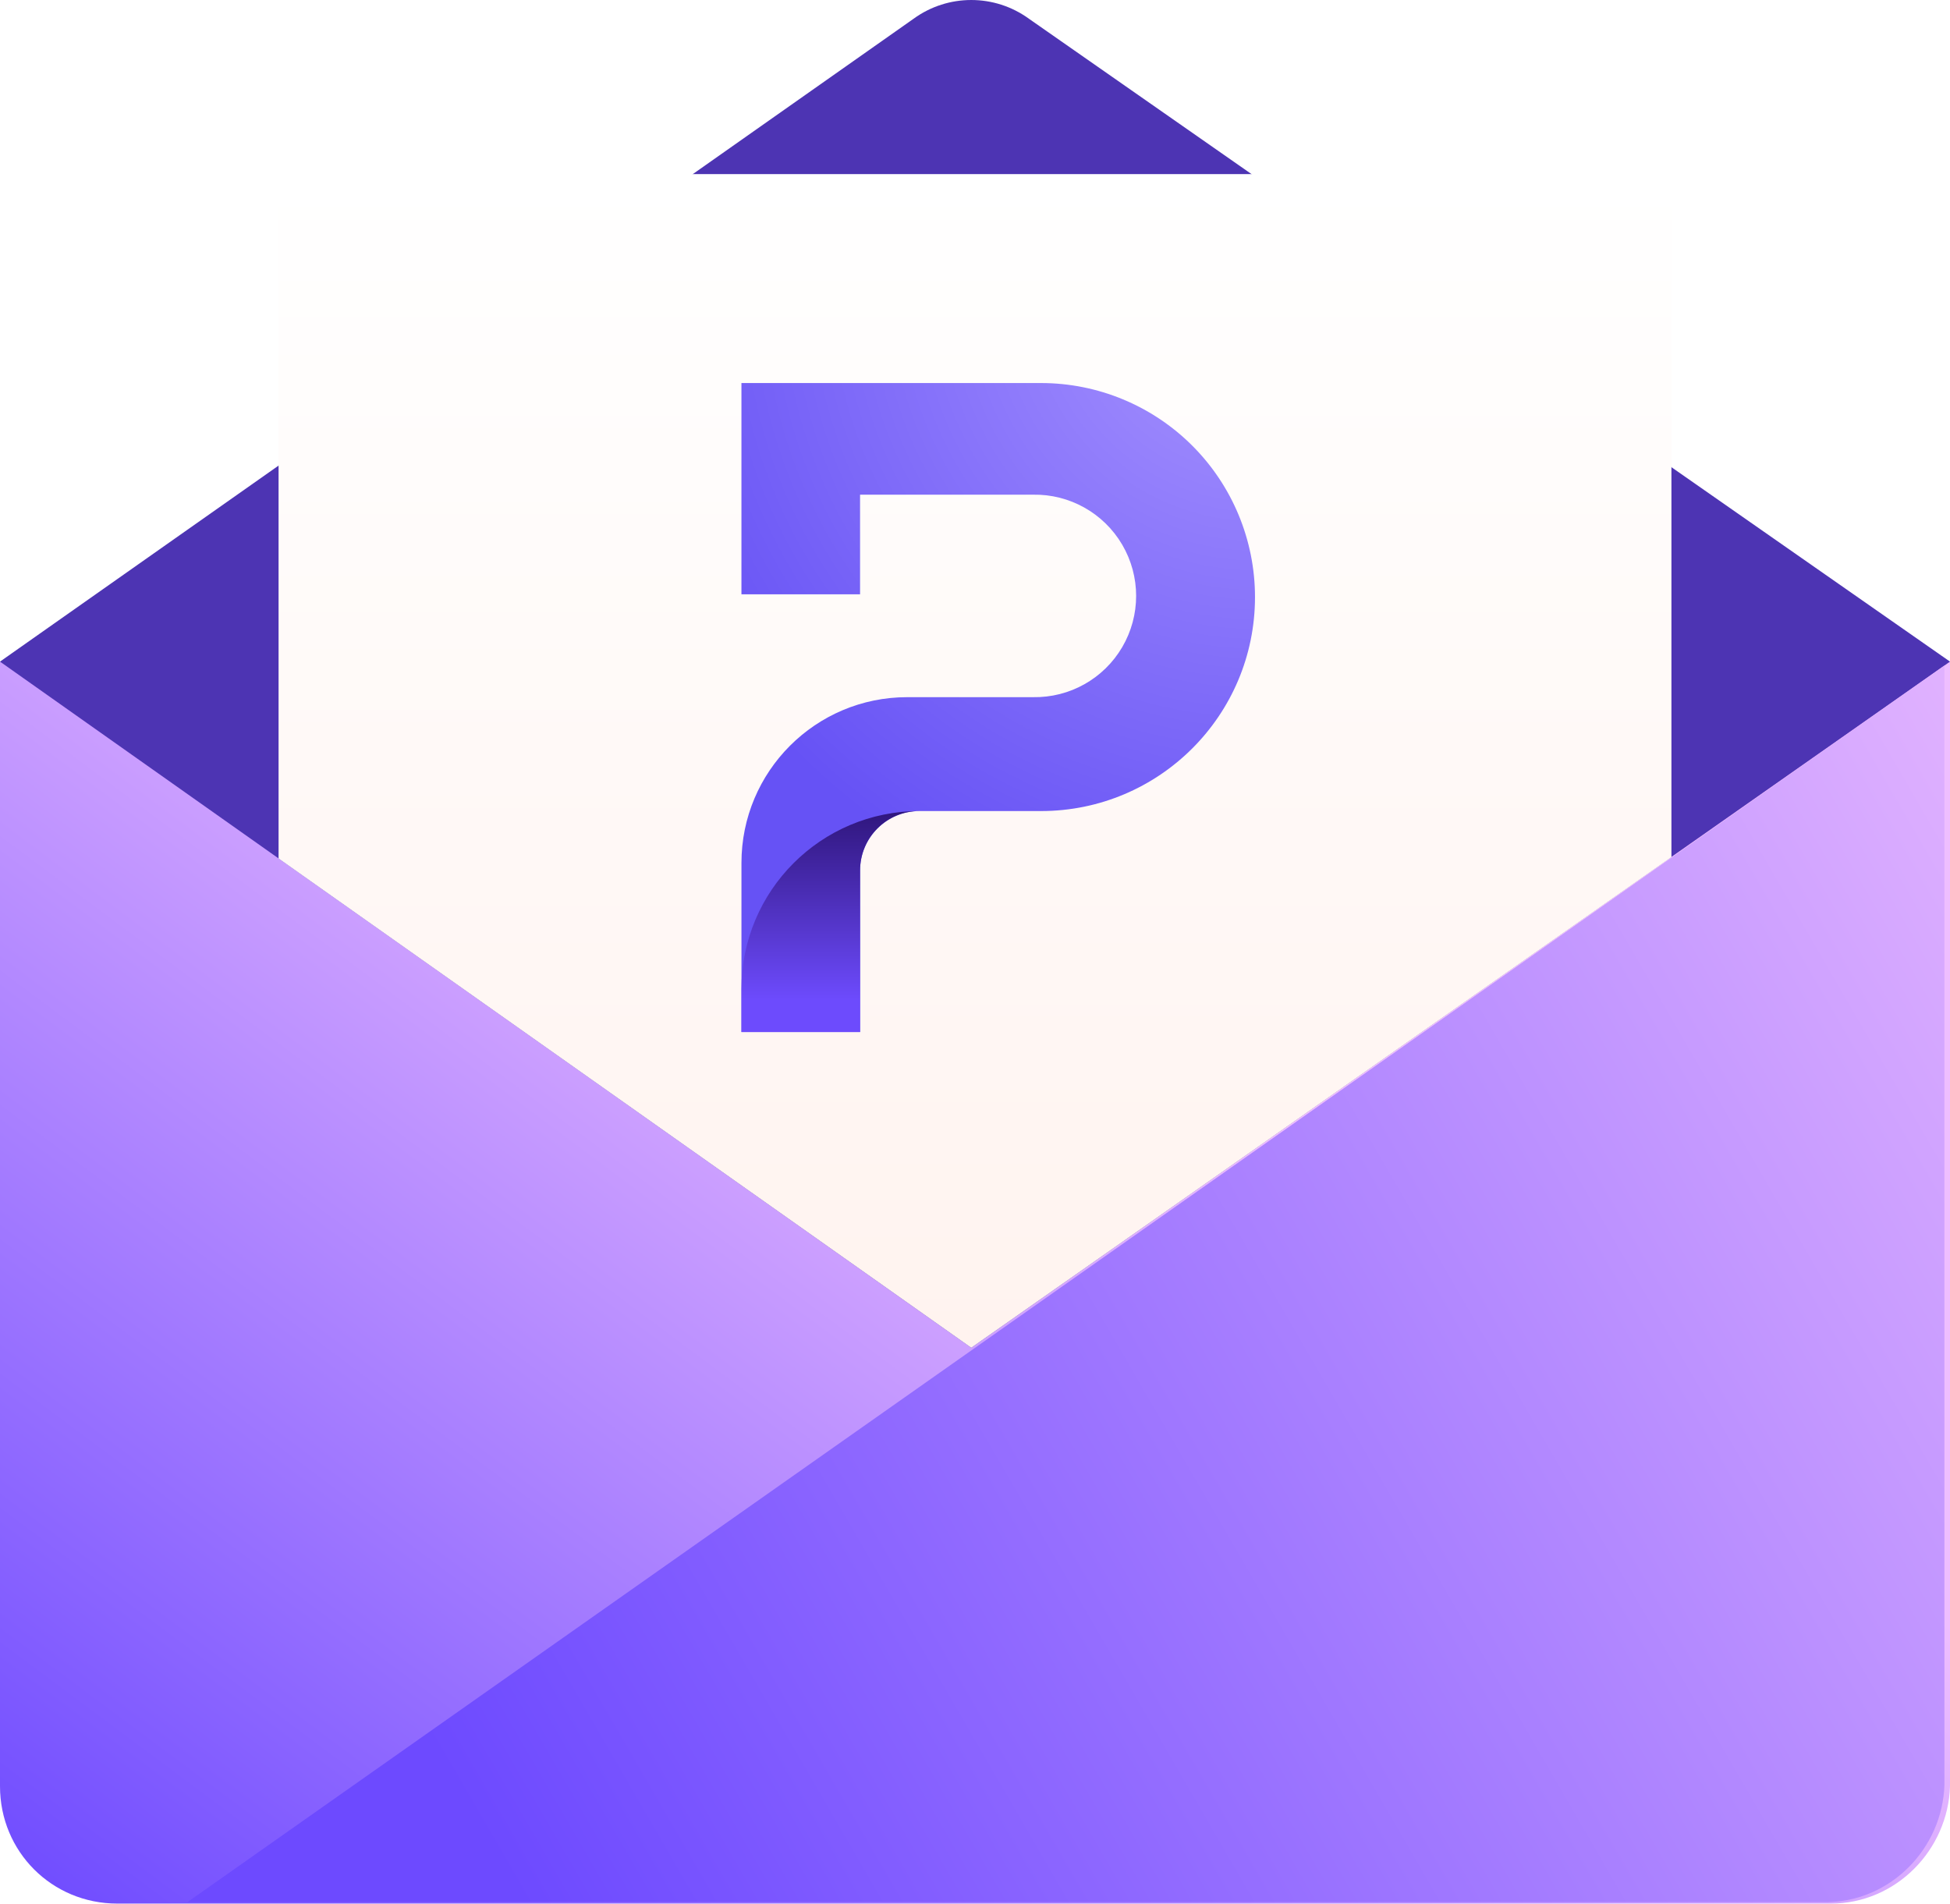
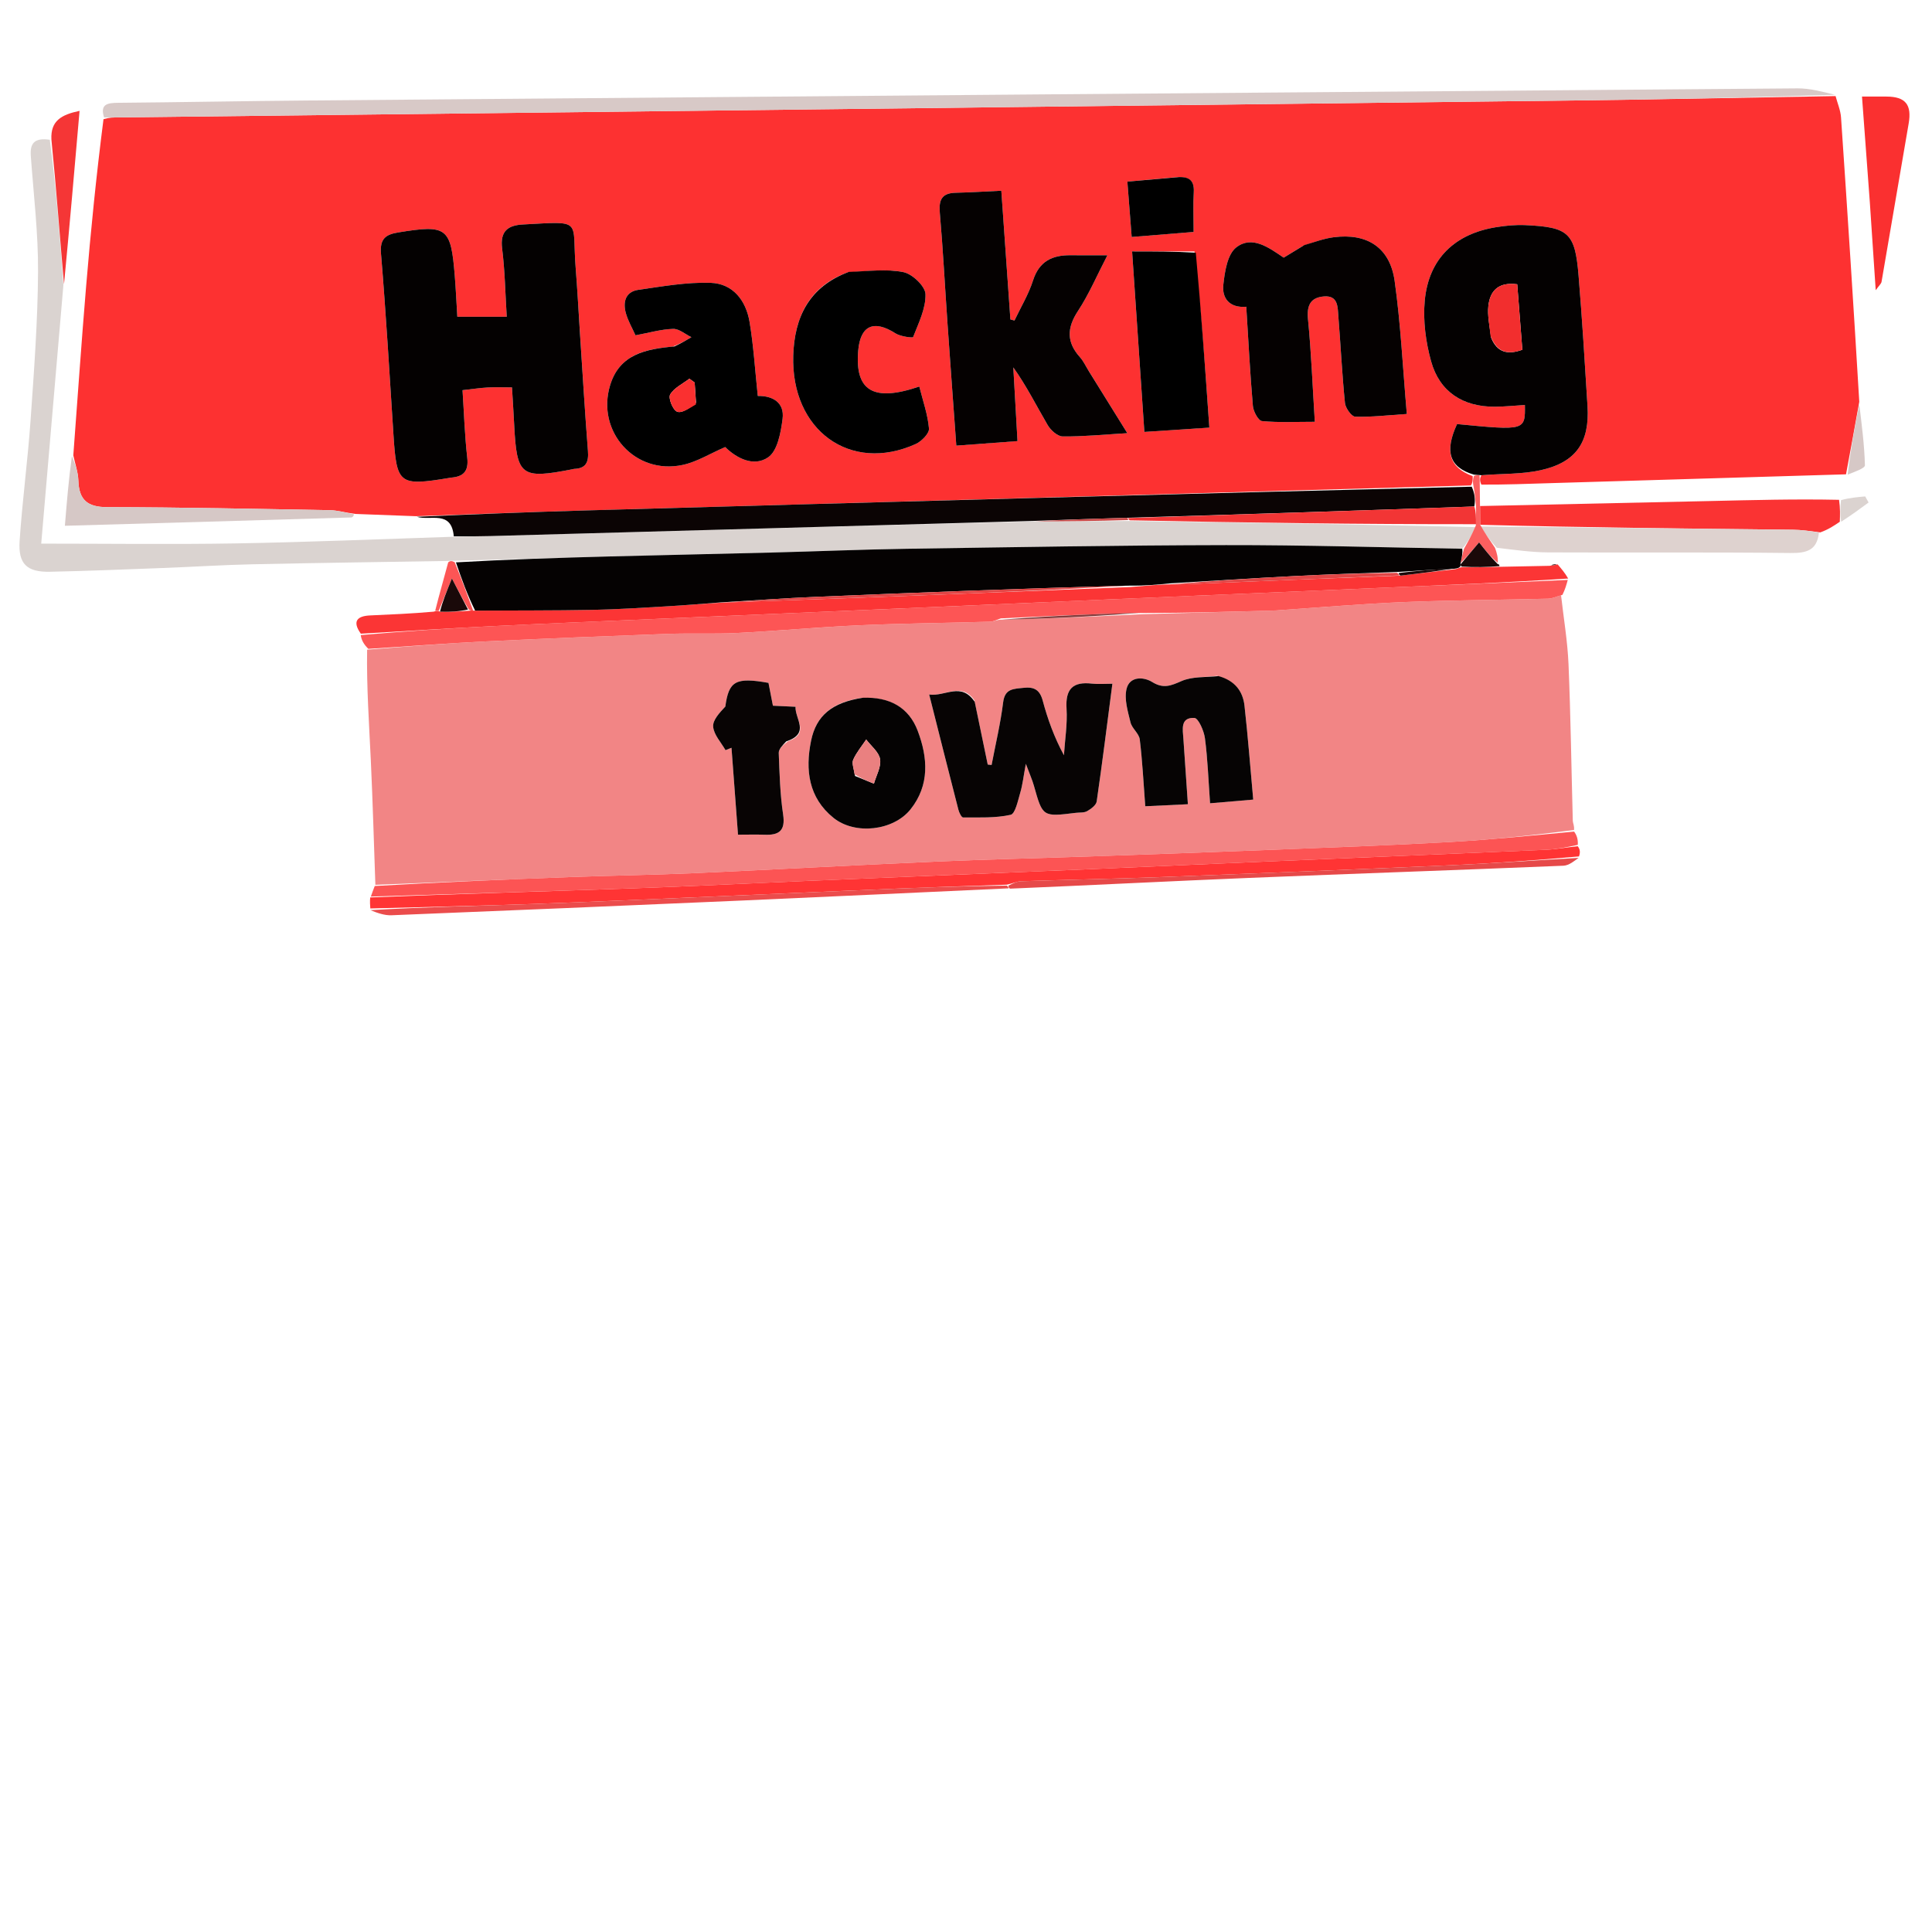
- <svg xmlns="http://www.w3.org/2000/svg" width="168" height="164" fill="none" viewBox="0 0 168 164">
-   <path fill="url(#paint0_linear_5741_18662)" d="M157.727 164H10.107C4.475 164 0 159.527 0 153.893V57h168v96.893c-.166 5.468-4.64 10.107-10.273 10.107z" />
-   <path fill="#4D34B3" d="M0 57l83.677 59.114L168 57H0zM168 57L88.649 1.616a8.455 8.455 0 00-9.942 0L0 57h168z" />
-   <path fill="url(#paint1_linear_5741_18662)" d="M144 73.844l-60.323 42.269L24 73.961V15h120v58.844z" />
-   <path fill="url(#paint2_linear_5741_18662)" fill-rule="evenodd" d="M16.148 163.876h141.099c5.634 0 10.107-4.64 10.273-10.108v-96.43L16.147 163.876z" clip-rule="evenodd" />
-   <g>
-     <path fill="url(#paint3_radial_5741_18662)" d="M63.879 74.353v14.56h10.22V74.985a5.11 5.11 0 015.11-5.11h10.479a18.436 18.436 0 0018.435-18.437 18.447 18.447 0 00-5.398-13.037A18.438 18.438 0 0089.688 33h-25.81v18.2h10.22v-8.582h14.898a8.724 8.724 0 110 17.445H78.165a14.281 14.281 0 00-14.286 14.29z" />
-     <path fill="url(#paint4_linear_5741_18662)" d="M79.206 69.873A15.328 15.328 0 0063.88 85.2v3.712h10.22V74.983a5.11 5.11 0 015.107-5.11z" />
-   </g>
-   <defs>
-     <linearGradient id="paint0_linear_5741_18662" x1="71.5" x2="0" y1="68" y2="164" gradientUnits="userSpaceOnUse">
-       <stop stop-color="#EEBEFF" />
-       <stop offset="1" stop-color="#6D4AFF" />
-     </linearGradient>
-     <linearGradient id="paint1_linear_5741_18662" x1="83.76" x2="83.76" y1="14.705" y2="116.113" gradientUnits="userSpaceOnUse">
-       <stop stop-color="#fff" />
-       <stop offset="1" stop-color="#FFF3EF" />
-     </linearGradient>
-     <linearGradient id="paint2_linear_5741_18662" x1="199.5" x2="45" y1="74.5" y2="164" gradientUnits="userSpaceOnUse">
-       <stop stop-color="#EEBEFF" />
-       <stop offset="1" stop-color="#6D4AFF" />
-     </linearGradient>
-     <linearGradient id="paint4_linear_5741_18662" x1="71.543" x2="71.543" y1="86.158" y2="64.763" gradientUnits="userSpaceOnUse">
-       <stop stop-color="#6D4BFD" />
-       <stop offset="1" stop-color="#1C0554" />
-     </linearGradient>
-     <radialGradient id="paint3_radial_5741_18662" cx="0" cy="0" r="1" gradientTransform="translate(108.28 25.237) scale(56.2758)" gradientUnits="userSpaceOnUse">
-       <stop stop-color="#A995FF" />
-       <stop offset="1" stop-color="#6652F5" />
-     </radialGradient>
-   </defs>
+ <svg xmlns="http://www.w3.org/2000/svg" version="1.1" id="Layer_1" x="0px" y="0px" width="100%" viewBox="0 0 500 500" enable-background="new 0 0 500 500" xml:space="preserve">
+   <path fill="#FD3131" opacity="1" stroke="none" d=" M477.746,122.755   C452.266,123.514 426.785,124.266 401.306,125.036   C395.476,125.212 389.649,125.451 383.382,125.414   C382.938,124.461 382.933,123.754 383.394,122.99   C388.821,122.56 393.908,122.758 398.714,121.691   C407.884,119.656 411.426,114.475 410.849,105.125   C410.152,93.832 409.46,82.537 408.528,71.262   C407.619,60.256 405.958,58.768 394.732,58.26   C392.262,58.148 389.739,58.392 387.289,58.78   C376.493,60.49 369.728,66.968 368.725,77.818   C368.249,82.971 368.977,88.487 370.367,93.504   C372.564,101.426 378.619,105.304 386.879,105.26   C389.465,105.246 392.05,104.968 394.639,104.811   C394.739,111.438 394.697,111.448 377.084,109.748   C373.797,116.845 375.066,120.959 381.137,123.23   C381.134,124.234 381.135,124.903 380.663,125.635   C304.068,127.825 227.947,129.938 151.827,132.093   C137.093,132.51 122.364,133.09 107.633,133.595   C102.73,133.406 97.827,133.217 92.04,133.009   C89.24,132.659 87.327,132.072 85.405,132.037   C66.175,131.69 46.944,131.287 27.713,131.248   C22.596,131.238 20.439,129.351 20.28,124.376   C20.21,122.186 19.429,120.02 18.971,117.842   C20.068,103.25 21.068,88.649 22.29,74.067   C23.484,59.805 24.904,45.562 26.785,30.848   C28.343,30.39 29.342,30.409 30.341,30.397   C155.932,28.94 281.524,27.498 407.114,26.005   C429.76,25.736 452.402,25.253 475.046,24.869   C475.532,26.709 476.328,28.527 476.456,30.391   C478.116,54.647 479.681,78.908 481.18,103.984   C479.974,110.785 478.86,116.77 477.746,122.755  M150.047,85.386   C149.699,80.069 149.415,74.747 148.991,69.436   C147.97,56.642 151.146,57.259 135.363,58.093   C131.43,58.3 129.378,59.828 129.95,64.336   C130.671,70.021 130.757,75.787 131.145,81.976   C126.503,81.976 122.608,81.976 118.356,81.976   C118.134,78.34 117.976,74.875 117.699,71.419   C116.69,58.823 115.687,58.092 103.084,60.149   C99.86,60.676 98.272,61.734 98.598,65.627   C99.902,81.222 100.82,96.851 101.825,112.47   C102.653,125.346 103.244,125.837 116.228,123.696   C116.392,123.669 116.555,123.623 116.72,123.61   C119.928,123.368 121.324,121.972 120.924,118.463   C120.271,112.733 120.094,106.948 119.703,100.976   C122.296,100.691 124.261,100.39 126.237,100.28   C128.182,100.172 130.138,100.257 132.5,100.257   C132.7,103.624 132.913,106.753 133.068,109.885   C133.727,123.206 134.821,124.053 148.108,121.449   C148.272,121.417 148.433,121.351 148.596,121.346   C151.66,121.247 152.387,119.587 152.162,116.728   C151.368,106.602 150.765,96.462 150.047,85.386  M281.645,95.812   C280.939,94.685 280.378,93.426 279.501,92.452   C276.007,88.571 276.087,84.878 278.971,80.494   C281.827,76.152 283.885,71.284 286.597,66.061   C282.736,66.061 279.921,66.088 277.106,66.055   C272.343,65.999 268.942,67.586 267.342,72.596   C266.194,76.192 264.176,79.511 262.546,82.954   C262.194,82.857 261.842,82.76 261.49,82.664   C260.724,71.792 259.958,60.921 259.143,49.36   C254.875,49.557 251.111,49.803 247.344,49.885   C243.839,49.961 242.924,51.615 243.218,55   C244.055,64.613 244.551,74.256 245.223,83.884   C245.937,94.129 246.699,104.37 247.493,115.331   C252.981,114.924 257.969,114.554 263.329,114.157   C262.934,107.197 262.59,101.141 262.246,95.086   C265.66,99.879 268.231,105.037 271.133,110.001   C271.913,111.337 273.689,112.938 275.024,112.952   C280.258,113.008 285.499,112.478 291.751,112.105   C288.107,106.242 285.061,101.342 281.645,95.812  M337.199,63.633   C335.537,64.651 333.876,65.669 332.222,66.682   C328.348,64.059 324.016,60.842 319.929,64.035   C317.642,65.821 316.958,70.327 316.595,73.719   C316.226,77.16 318.171,79.758 322.533,79.387   C323.086,88.183 323.517,96.636 324.245,105.064   C324.368,106.487 325.666,108.886 326.599,108.976   C330.969,109.394 335.4,109.161 340.272,109.161   C339.666,99.496 339.343,91.034 338.511,82.622   C338.159,79.056 339.136,77.012 342.613,76.72   C346.37,76.406 346.174,79.514 346.368,81.916   C346.97,89.374 347.322,96.855 348.075,104.297   C348.209,105.612 349.77,107.808 350.726,107.838   C354.952,107.97 359.198,107.458 364.083,107.137   C363.034,95.106 362.504,83.827 360.932,72.695   C359.71,64.039 353.79,60.267 345.113,61.404   C342.669,61.725 340.298,62.611 337.199,63.633  M174.105,89.711   C167.05,90.323 160.354,91.695 157.917,99.644   C154.226,111.688 164.369,122.976 176.681,120.322   C180.399,119.521 183.823,117.359 187.675,115.694   C190.568,118.553 195.04,120.936 198.804,118.346   C201.231,116.676 202.084,111.904 202.531,108.381   C203.059,104.213 200.006,102.398 196.113,102.472   C195.408,95.845 195.025,89.53 193.989,83.325   C193.063,77.787 189.695,73.387 183.894,73.195   C177.699,72.989 171.429,74.123 165.238,75.003   C161.848,75.485 161.162,78.18 161.984,81.085   C162.551,83.087 163.644,84.941 164.465,86.776   C168.03,86.116 171.105,85.208 174.204,85.116   C175.76,85.069 177.359,86.506 178.939,87.272   C177.611,88.053 176.283,88.835 174.105,89.711  M219.295,70.513   C209.315,74.221 205.601,82.167 205.292,92.019   C204.683,111.404 220.1,122.519 236.965,114.92   C238.483,114.236 240.526,112.174 240.419,110.913   C240.11,107.263 238.829,103.696 237.914,100.037   C225.937,104.116 221.246,101.112 222.097,90.808   C222.641,84.22 226.127,82.673 231.759,86.279   C233.039,87.098 236.212,87.496 236.315,87.232   C237.723,83.615 239.625,79.821 239.516,76.127   C239.456,74.085 236.118,70.9 233.811,70.432   C229.389,69.534 224.649,70.206 219.295,70.513  M309.138,65.073   C303.91,65.073 298.681,65.073 292.989,65.073   C294.091,81.299 295.101,96.16 296.162,111.779   C301.858,111.404 307.204,111.051 312.979,110.67   C311.885,95.166 310.846,80.443 309.138,65.073  M303.417,45.95   C299.68,46.289 295.942,46.627 291.762,47.006   C292.157,52.069 292.498,56.437 292.88,61.328   C298.721,60.854 303.916,60.432 308.91,60.026   C308.91,56.086 308.759,52.932 308.949,49.798   C309.164,46.253 307.325,45.504 303.417,45.95  z" />
+   <path fill="#F28585" opacity="1" stroke="none" d=" M97.146,228.991   C96.763,218.276 96.47,207.558 95.971,196.849   C95.527,187.338 94.855,177.838 95.012,168.14   C105.618,167.291 115.489,166.497 125.376,166.014   C141.206,165.241 157.044,164.622 172.883,164.047   C178.843,163.83 184.824,164.119 190.777,163.817   C201.321,163.283 211.844,162.294 222.39,161.827   C233.644,161.328 244.916,161.233 256.178,160.895   C257.132,160.866 258.07,160.334 259.262,160.369   C271.331,160.119 283.154,159.537 295.444,158.965   C307.361,158.645 318.811,158.315 330.262,157.98   C330.76,157.965 331.256,157.9 331.754,157.867   C342.3,157.164 352.837,156.246 363.394,155.818   C375.809,155.315 388.242,155.26 400.666,154.938   C401.784,154.909 402.888,154.352 403.998,154.04   C404.666,159.999 405.683,165.944 405.932,171.921   C406.494,185.416 406.669,198.927 407.04,212.43   C407.056,213.029 407.455,213.617 407.36,214.793   C396.322,216.247 385.611,217.337 374.873,217.935   C359.312,218.802 343.733,219.352 328.159,219.967   C312.562,220.582 296.962,221.129 281.362,221.671   C268.297,222.124 255.226,222.407 242.167,222.979   C221.266,223.895 200.376,225.052 179.475,225.981   C168.902,226.451 158.314,226.587 147.736,226.979   C130.871,227.604 114.009,228.316 97.146,228.991  M252.163,181.211   C248.707,176.393 244.732,180.311 240.472,179.744   C243.131,190.268 245.554,199.923 248.036,209.562   C248.229,210.313 248.834,211.561 249.243,211.559   C253.367,211.54 257.587,211.751 261.552,210.87   C262.759,210.602 263.43,207.212 264.04,205.16   C264.65,203.105 264.877,200.936 265.485,197.675   C266.473,200.33 267.146,201.814 267.582,203.365   C269.846,211.419 269.824,211.425 278.402,210.362   C279.393,210.239 280.537,210.385 281.337,209.929   C282.344,209.355 283.682,208.378 283.822,207.421   C285.277,197.44 286.521,187.428 287.884,176.951   C285.843,176.951 284.198,177.108 282.592,176.921   C277.643,176.346 275.704,178.309 276.022,183.389   C276.271,187.381 275.604,191.43 275.345,195.454   C272.808,190.767 271.137,186.093 269.853,181.315   C269.088,178.471 267.577,177.702 264.838,178.016   C262.297,178.307 260.053,178.169 259.609,181.781   C258.941,187.219 257.65,192.58 256.624,197.974   C256.29,197.939 255.957,197.904 255.624,197.869   C254.534,192.597 253.444,187.324 252.163,181.211  M314.963,174.914   C311.871,175.306 308.504,175.068 305.764,176.266   C303.015,177.467 301.099,178.304 298.191,176.507   C295.934,175.112 292.328,174.988 291.547,178.301   C290.918,180.972 291.889,184.124 292.576,186.959   C292.956,188.529 294.779,189.817 294.969,191.353   C295.654,196.906 295.923,202.511 296.392,208.659   C300.2,208.477 303.592,208.315 307.424,208.132   C307.014,202.152 306.647,196.7 306.266,191.25   C306.093,188.775 305.411,185.631 309.108,185.802   C310.133,185.85 311.584,189.126 311.837,191.053   C312.546,196.434 312.731,201.885 313.164,207.888   C317.035,207.558 320.395,207.271 324.334,206.934   C323.564,198.46 322.961,190.526 322.073,182.625   C321.654,178.899 319.594,176.15 314.963,174.914  M222.893,180.623   C215.36,181.805 211.252,185.134 209.908,191.699   C208.354,199.286 209.262,206.449 215.683,211.643   C221.266,216.159 231.203,215.011 235.636,209.468   C240.656,203.189 240.126,196.045 237.498,189.117   C235.186,183.023 230.201,180.32 222.893,180.623  M203.925,191.839   C209.746,189.791 205.726,186.084 205.88,182.912   C203.639,182.807 201.858,182.724 200.031,182.638   C199.617,180.51 199.241,178.581 198.881,176.729   C190.335,175.201 188.607,176.268 187.715,182.853   C186.231,184.45 184.409,186.358 184.567,188.086   C184.759,190.184 186.62,192.13 187.759,194.141   C188.276,193.936 188.794,193.732 189.311,193.527   C189.864,200.918 190.417,208.308 190.994,216.013   C193.586,216.013 195.728,215.944 197.863,216.029   C201.582,216.176 203.309,215.036 202.67,210.786   C201.882,205.543 201.743,200.192 201.539,194.879   C201.502,193.914 202.497,192.909 203.925,191.839  z" />
+   <path fill="#DAD3D0" opacity="1" stroke="none" d=" M115.991,145.172   C99.109,145.451 82.225,145.668 65.344,146.037   C57.601,146.206 49.865,146.707 42.124,146.999   C32.389,147.366 22.655,147.768 12.917,147.972   C6.994,148.096 4.68,145.964 5.075,140.029   C5.771,129.599 7.178,119.217 7.909,108.788   C8.806,95.987 9.767,83.161 9.845,70.341   C9.906,60.354 8.695,50.356 7.972,40.369   C7.747,37.26 8.743,35.556 12.889,36.17   C14.571,48.837 15.489,61.314 16.406,73.791   C14.496,96.07 12.585,118.348 10.669,140.691   C27.943,140.691 44.53,140.914 61.11,140.631   C79.433,140.318 97.749,139.542 116.986,138.92   C120.893,138.827 123.882,138.814 126.87,138.731   C173.702,137.432 220.534,136.125 267.777,134.924   C276.078,134.939 283.968,134.85 292.332,134.824   C322.525,135.288 352.245,135.689 381.923,136.424   C380.881,138.515 379.879,140.273 378.42,142.017   C357.735,141.67 337.507,141.04 317.28,141.073   C289.729,141.118 262.179,141.612 234.63,142.027   C223.054,142.202 211.484,142.695 199.909,142.994   C185.84,143.357 171.769,143.638 157.701,144.01   C144.467,144.359 131.234,144.781 117.667,145.119   C116.886,145.102 116.439,145.137 115.991,145.172  z" />
+   <path fill="#D8C9C7" opacity="1" stroke="none" d=" M474.897,24.529   C452.402,25.253 429.76,25.736 407.114,26.005   C281.524,27.498 155.932,28.94 30.341,30.397   C29.342,30.409 28.343,30.39 26.931,30.38   C25.829,26.923 27.846,26.629 30.564,26.606   C46.884,26.466 63.202,26.146 79.521,26.009   C208.081,24.926 336.642,23.861 465.202,22.869   C468.381,22.845 471.566,23.728 474.897,24.529  z" />
+   <path fill="#0B0404" opacity="1" stroke="none" d=" M267.366,134.819   C220.534,136.125 173.702,137.432 126.87,138.731   C123.882,138.814 120.893,138.827 117.44,138.803   C116.845,131.945 111.445,134.825 107.874,133.75   C122.364,133.09 137.093,132.51 151.827,132.093   C227.947,129.938 304.068,127.825 380.885,125.96   C381.711,127.804 381.842,129.385 381.553,131.081   C351.431,132.155 321.73,133.113 291.561,134.011   C283.184,134.24 275.275,134.53 267.366,134.819  z" />
+   <path fill="#FD5555" opacity="1" stroke="none" d=" M259.015,160.035   C258.07,160.334 257.132,160.866 256.178,160.895   C244.916,161.233 233.644,161.328 222.39,161.827   C211.844,162.294 201.321,163.283 190.777,163.817   C184.824,164.119 178.843,163.83 172.883,164.047   C157.044,164.622 141.206,165.241 125.376,166.014   C115.489,166.497 105.618,167.291 95.328,167.922   C94.238,166.84 93.561,165.783 93.355,164.357   C105.089,163.332 116.346,162.596 127.611,162.043   C142.698,161.302 157.792,160.696 172.883,160.047   C196.435,159.033 219.987,158.036 243.539,157.022   C258.63,156.372 273.72,155.696 288.812,155.049   C312.53,154.032 336.248,153.03 359.967,152.023   C375.223,151.375 390.479,150.729 405.735,150.082   C405.39,151.341 405.045,152.6 404.349,153.949   C402.888,154.352 401.784,154.909 400.666,154.938   C388.242,155.26 375.809,155.315 363.394,155.818   C352.837,156.246 342.3,157.164 331.754,157.867   C331.256,157.9 330.76,157.965 330.262,157.98   C318.811,158.315 307.361,158.645 295.191,158.644   C282.653,158.886 270.834,159.461 259.015,160.035  z" />
+   <path fill="#FB3535" opacity="1" stroke="none" d=" M405.844,149.725   C390.479,150.729 375.223,151.375 359.967,152.023   C336.248,153.03 312.53,154.032 288.812,155.049   C273.72,155.696 258.63,156.372 243.539,157.022   C219.987,158.036 196.435,159.033 172.883,160.047   C157.792,160.696 142.698,161.302 127.611,162.043   C116.346,162.596 105.089,163.332 93.379,163.997   C91.058,160.721 92.507,159.422 95.793,159.272   C101.104,159.03 106.417,158.814 112.273,158.295   C113.065,157.991 113.313,158.008 113.869,158.304   C116.549,158.398 118.919,158.242 121.483,158.054   C121.677,158.022 122.069,158 122.069,158   C122.069,158 122.459,158.045 122.966,158.029   C133.413,157.967 143.356,158.025 153.294,157.838   C159.832,157.714 166.367,157.279 172.898,156.901   C177.496,156.635 182.086,156.23 187.172,155.94   C204.584,155.356 221.503,154.737 238.422,154.075   C256.339,153.374 274.255,152.631 292.607,151.918   C296.356,151.607 299.67,151.283 303.271,151.209   C305.832,151.318 308.105,151.14 310.381,151.046   C327.622,150.332 344.863,149.634 362.561,148.959   C367.525,148.395 372.032,147.802 376.835,147.269   C377.427,147.095 377.723,146.862 378.317,146.784   C381.759,146.856 384.904,146.774 388.048,146.691   C392.142,146.615 396.236,146.54 401.013,146.435   C402.169,146.291 402.642,146.176 403.114,146.06   C404.061,147.163 405.007,148.265 405.844,149.725  z" />
+   <path fill="#FC5454" opacity="1" stroke="none" d=" M96.985,229.297   C114.009,228.316 130.871,227.604 147.736,226.979   C158.314,226.587 168.902,226.451 179.475,225.981   C200.376,225.052 221.266,223.895 242.167,222.979   C255.226,222.407 268.297,222.124 281.362,221.671   C296.962,221.129 312.562,220.582 328.159,219.967   C343.733,219.352 359.312,218.802 374.873,217.935   C385.611,217.337 396.322,216.247 407.377,215.216   C408.064,216.135 408.417,217.216 408.332,218.651   C405.261,219.321 402.637,219.812 399.996,219.927   C375.787,220.98 351.574,221.956 327.363,222.978   C312.275,223.614 297.19,224.31 282.102,224.944   C257.725,225.969 233.346,226.956 208.968,227.977   C193.714,228.617 178.465,229.39 163.207,229.925   C140.799,230.711 118.386,231.337 95.975,232.031   C96.258,231.222 96.541,230.413 96.985,229.297  z" />
+   <path fill="#FF3434" opacity="1" stroke="none" d=" M95.808,232.256   C118.386,231.337 140.799,230.711 163.207,229.925   C178.465,229.39 193.714,228.617 208.968,227.977   C233.346,226.956 257.725,225.969 282.102,224.944   C297.19,224.31 312.275,223.614 327.363,222.978   C351.574,221.956 375.787,220.98 399.996,219.927   C402.637,219.812 405.261,219.321 408.314,219   C408.888,219.75 409.04,220.505 408.645,221.641   C397.168,222.667 386.245,223.447 375.308,223.931   C350.426,225.031 325.538,226.032 300.649,226.978   C288.527,227.439 276.397,227.666 264.273,228.068   C263.172,228.104 262.088,228.648 260.528,228.958   C250.603,229.301 241.145,229.602 231.69,229.991   C216.438,230.618 201.189,231.313 185.937,231.962   C169.855,232.645 153.774,233.388 137.687,233.956   C123.741,234.448 109.788,234.731 95.838,235.107   C95.772,234.232 95.706,233.356 95.808,232.256  z" />
+   <path fill="#FA3333" opacity="1" stroke="none" d=" M383.039,130.963   C402.933,130.532 422.828,130.114 442.721,129.663   C453.666,129.415 464.609,129.113 475.945,129.352   C476.271,131.591 476.205,133.313 476.139,135.036   C474.683,136.026 473.227,137.016 471.089,137.786   C468.267,137.403 466.128,137.121 463.986,137.097   C437.024,136.794 410.061,136.529 383.068,135.813   C383.039,133.902 383.039,132.433 383.039,130.963  z" />
+   <path fill="#DED2CF" opacity="1" stroke="none" d=" M383.098,136.254   C410.061,136.529 437.024,136.794 463.986,137.097   C466.128,137.121 468.267,137.403 470.743,137.825   C470.252,142.493 467.482,143.165 463.325,143.116   C442.444,142.872 421.557,143.058 400.674,142.959   C396.444,142.939 392.216,142.341 387.355,141.761   C385.514,139.759 384.306,138.007 383.098,136.254  z" />
+   <path fill="#FA3030" opacity="1" stroke="none" d=" M483.904,52.25   C483.229,43.038 482.576,34.292 481.883,24.991   C484.335,24.991 486.28,24.986 488.225,24.992   C493.165,25.01 494.806,27.101 493.957,31.993   C491.593,45.63 489.308,59.28 486.945,72.916   C486.853,73.451 486.285,73.903 485.433,75.11   C484.894,67.092 484.411,59.905 483.904,52.25  z" />
+   <path fill="#D6C8C6" opacity="1" stroke="none" d=" M18.609,118.055   C19.429,120.02 20.21,122.186 20.28,124.376   C20.439,129.351 22.596,131.238 27.713,131.248   C46.944,131.287 66.175,131.69 85.405,132.037   C87.327,132.072 89.24,132.659 91.574,133.074   C91.624,133.422 91.264,133.909 90.889,133.92   C66.479,134.654 42.067,135.349 16.791,136.072   C17.291,129.959 17.769,124.113 18.609,118.055  z" />
+   <path fill="#EB4C4C" opacity="1" stroke="none" d=" M95.861,235.544   C109.788,234.731 123.741,234.448 137.687,233.956   C153.774,233.388 169.855,232.645 185.937,231.962   C201.189,231.313 216.438,230.618 231.69,229.991   C241.145,229.602 250.603,229.301 260.528,229.195   C260.996,229.431 260.998,229.904 260.998,229.904   C237.884,230.963 214.772,232.061 191.657,233.073   C161.551,234.39 131.442,235.659 101.331,236.868   C99.53,236.94 97.7,236.293 95.861,235.544  z" />
+   <path fill="#E64949" opacity="1" stroke="none" d=" M261.458,229.98   C260.998,229.904 260.996,229.431 260.996,229.194   C262.088,228.648 263.172,228.104 264.273,228.068   C276.397,227.666 288.527,227.439 300.649,226.978   C325.538,226.032 350.426,225.031 375.308,223.931   C386.245,223.447 397.168,222.667 408.539,222.019   C407.53,222.722 406.101,223.985 404.621,224.046   C377.514,225.176 350.397,226.089 323.289,227.201   C302.827,228.041 282.374,229.097 261.458,229.98  z" />
+   <path fill="#F53636" opacity="1" stroke="none" d=" M16.564,73.563   C15.489,61.314 14.571,48.837 13.306,36.107   C13.061,31.252 15.876,29.686 20.591,28.689   C19.248,44.185 17.985,58.76 16.564,73.563  z" />
+   <path fill="#D6C8C6" opacity="1" stroke="none" d=" M478.173,122.834   C478.86,116.77 479.974,110.785 481.177,104.603   C481.79,109.737 482.501,115.066 482.642,120.409   C482.663,121.207 480.014,122.076 478.173,122.834  z" />
+   <path fill="#FB5F5F" opacity="1" stroke="none" d=" M383.068,135.813   C384.306,138.007 385.514,139.759 386.91,141.784   C387.397,143.128 387.696,144.201 387.626,145.66   C385.69,144.057 384.123,142.067 382.787,140.372   C380.928,142.571 379.453,144.316 377.993,145.704   C378.298,144.242 378.588,143.136 378.878,142.03   C379.879,140.273 380.881,138.515 381.946,135.997   C381.997,133.812 381.985,132.389 381.972,130.965   C381.842,129.385 381.711,127.804 381.358,125.898   C381.135,124.903 381.134,124.234 381.436,123.169   C382.136,122.864 382.531,122.956 382.927,123.047   C382.933,123.754 382.938,124.461 382.964,125.52   C382.992,127.287 382.999,128.701 383.022,130.539   C383.039,132.433 383.039,133.902 383.068,135.813  z" />
+   <path fill="#FD5555" opacity="1" stroke="none" d=" M113.559,158.053   C113.313,158.008 113.065,157.991 112.634,158.037   C113.633,154.023 114.812,149.975 115.992,145.549   C116.439,145.137 116.886,145.102 117.666,145.488   C119.486,149.954 120.973,154 122.459,158.045   C122.459,158.045 122.069,158 122.069,158   C122.069,158 121.677,158.022 121.315,157.711   C119.78,155.145 118.607,152.891 116.954,149.714   C115.462,153.379 114.51,155.716 113.559,158.053  z" />
+   <path fill="#DBD3D0" opacity="1" stroke="none" d=" M476.497,135.018   C476.205,133.313 476.271,131.591 476.441,129.444   C478.6,128.837 480.656,128.656 482.712,128.475   C483.005,128.999 483.298,129.523 483.591,130.046   C481.346,131.698 479.101,133.349 476.497,135.018  z" />
+   <path fill="#1A0909" opacity="1" stroke="none" d=" M377.978,146.06   C379.453,144.316 380.928,142.571 382.787,140.372   C384.123,142.067 385.69,144.057 387.621,146.007   C387.985,145.967 388.056,146.326 388.052,146.509   C384.904,146.774 381.759,146.856 378.283,146.643   C377.953,146.347 377.978,146.06 377.978,146.06  z" />
+   <path fill="#1A0909" opacity="1" stroke="none" d=" M402.88,146.008   C402.642,146.176 402.169,146.291 401.473,146.296   C401.716,146.109 402.181,146.032 402.88,146.008  z" />
+   <path fill="#040101" opacity="1" stroke="none" d=" M150.068,85.857   C150.765,96.462 151.368,106.602 152.162,116.728   C152.387,119.587 151.66,121.247 148.596,121.346   C148.433,121.351 148.272,121.417 148.108,121.449   C134.821,124.053 133.727,123.206 133.068,109.885   C132.913,106.753 132.7,103.624 132.5,100.257   C130.138,100.257 128.182,100.172 126.237,100.28   C124.261,100.39 122.296,100.691 119.703,100.976   C120.094,106.948 120.271,112.733 120.924,118.463   C121.324,121.972 119.928,123.368 116.72,123.61   C116.555,123.623 116.392,123.669 116.228,123.696   C103.244,125.837 102.653,125.346 101.825,112.47   C100.82,96.851 99.902,81.222 98.598,65.627   C98.272,61.734 99.86,60.676 103.084,60.149   C115.687,58.092 116.69,58.823 117.699,71.419   C117.976,74.875 118.134,78.34 118.356,81.976   C122.608,81.976 126.503,81.976 131.145,81.976   C130.757,75.787 130.671,70.021 129.95,64.336   C129.378,59.828 131.43,58.3 135.363,58.093   C151.146,57.259 147.97,56.642 148.991,69.436   C149.415,74.747 149.699,80.069 150.068,85.857  z" />
+   <path fill="#040101" opacity="1" stroke="none" d=" M383.394,122.99   C382.531,122.956 382.136,122.864 381.441,122.834   C375.066,120.959 373.797,116.845 377.084,109.748   C394.697,111.448 394.739,111.438 394.639,104.811   C392.05,104.968 389.465,105.246 386.879,105.26   C378.619,105.304 372.564,101.426 370.367,93.504   C368.977,88.487 368.249,82.971 368.725,77.818   C369.728,66.968 376.493,60.49 387.289,58.78   C389.739,58.392 392.262,58.148 394.732,58.26   C405.958,58.768 407.619,60.256 408.528,71.262   C409.46,82.537 410.152,93.832 410.849,105.125   C411.426,114.475 407.884,119.656 398.714,121.691   C393.908,122.758 388.821,122.56 383.394,122.99  M385.888,87.363   C387.421,91.201 390.119,91.898 393.979,90.516   C393.524,84.694 393.092,79.158 392.656,73.572   C387.814,72.928 385.613,75.226 385.189,79.201   C384.932,81.615 385.463,84.112 385.888,87.363  z" />
+   <path fill="#050101" opacity="1" stroke="none" d=" M281.83,96.127   C285.061,101.342 288.107,106.242 291.751,112.105   C285.499,112.478 280.258,113.008 275.024,112.952   C273.689,112.938 271.913,111.337 271.133,110.001   C268.231,105.037 265.66,99.879 262.246,95.086   C262.59,101.141 262.934,107.197 263.329,114.157   C257.969,114.554 252.981,114.924 247.493,115.331   C246.699,104.37 245.937,94.129 245.223,83.884   C244.551,74.256 244.055,64.613 243.218,55   C242.924,51.615 243.839,49.961 247.344,49.885   C251.111,49.803 254.875,49.557 259.143,49.36   C259.958,60.921 260.724,71.792 261.49,82.664   C261.842,82.76 262.194,82.857 262.546,82.954   C264.176,79.511 266.194,76.192 267.342,72.596   C268.942,67.586 272.343,65.999 277.106,66.055   C279.921,66.088 282.736,66.061 286.597,66.061   C283.885,71.284 281.827,76.152 278.971,80.494   C276.087,84.878 276.007,88.571 279.501,92.452   C280.378,93.426 280.939,94.685 281.83,96.127  z" />
+   <path fill="#050101" opacity="1" stroke="none" d=" M337.546,63.436   C340.298,62.611 342.669,61.725 345.113,61.404   C353.79,60.267 359.71,64.039 360.932,72.695   C362.504,83.827 363.034,95.106 364.083,107.137   C359.198,107.458 354.952,107.97 350.726,107.838   C349.77,107.808 348.209,105.612 348.075,104.297   C347.322,96.855 346.97,89.374 346.368,81.916   C346.174,79.514 346.37,76.406 342.613,76.72   C339.136,77.012 338.159,79.056 338.511,82.622   C339.343,91.034 339.666,99.496 340.272,109.161   C335.4,109.161 330.969,109.394 326.599,108.976   C325.666,108.886 324.368,106.487 324.245,105.064   C323.517,96.636 323.086,88.183 322.533,79.387   C318.171,79.758 316.226,77.16 316.595,73.719   C316.958,70.327 317.642,65.821 319.929,64.035   C324.016,60.842 328.348,64.059 332.222,66.682   C333.876,65.669 335.537,64.651 337.546,63.436  z" />
+   <path fill="#000000" opacity="1" stroke="none" d=" M174.53,89.663   C176.283,88.835 177.611,88.053 178.939,87.272   C177.359,86.506 175.76,85.069 174.204,85.116   C171.105,85.208 168.03,86.116 164.465,86.776   C163.644,84.941 162.551,83.087 161.984,81.085   C161.162,78.18 161.848,75.485 165.238,75.003   C171.429,74.123 177.699,72.989 183.894,73.195   C189.695,73.387 193.063,77.787 193.989,83.325   C195.025,89.53 195.408,95.845 196.113,102.472   C200.006,102.398 203.059,104.213 202.531,108.381   C202.084,111.904 201.231,116.676 198.804,118.346   C195.04,120.936 190.568,118.553 187.675,115.694   C183.823,117.359 180.399,119.521 176.681,120.322   C164.369,122.976 154.226,111.688 157.917,99.644   C160.354,91.695 167.05,90.323 174.53,89.663  M180.134,104.218   C180.013,102.477 179.892,100.735 179.772,98.994   C179.32,98.665 178.869,98.337 178.417,98.008   C176.688,99.335 174.455,100.368 173.436,102.11   C172.902,103.024 174.129,106.094 175.227,106.537   C176.454,107.032 178.437,105.655 180.134,104.218  z" />
+   <path fill="#000000" opacity="1" stroke="none" d=" M219.668,70.37   C224.649,70.206 229.389,69.534 233.811,70.432   C236.118,70.9 239.456,74.085 239.516,76.127   C239.625,79.821 237.723,83.615 236.315,87.232   C236.212,87.496 233.039,87.098 231.759,86.279   C226.127,82.673 222.641,84.22 222.097,90.808   C221.246,101.112 225.937,104.116 237.914,100.037   C238.829,103.696 240.11,107.263 240.419,110.913   C240.526,112.174 238.483,114.236 236.965,114.92   C220.1,122.519 204.683,111.404 205.292,92.019   C205.601,82.167 209.315,74.221 219.668,70.37  z" />
+   <path fill="#000000" opacity="1" stroke="none" d=" M309.473,65.396   C310.846,80.443 311.885,95.166 312.979,110.67   C307.204,111.051 301.858,111.404 296.162,111.779   C295.101,96.16 294.091,81.299 292.989,65.073   C298.681,65.073 303.91,65.073 309.473,65.396  z" />
+   <path fill="#000000" opacity="1" stroke="none" d=" M303.885,45.936   C307.325,45.504 309.164,46.253 308.949,49.798   C308.759,52.932 308.91,56.086 308.91,60.026   C303.916,60.432 298.721,60.854 292.88,61.328   C292.498,56.437 292.157,52.069 291.762,47.006   C295.942,46.627 299.68,46.289 303.885,45.936  z" />
+   <path fill="#070404" opacity="1" stroke="none" d=" M252.259,181.631   C253.444,187.324 254.534,192.597 255.624,197.869   C255.957,197.904 256.29,197.939 256.624,197.974   C257.65,192.58 258.941,187.219 259.609,181.781   C260.053,178.169 262.297,178.307 264.838,178.016   C267.577,177.702 269.088,178.471 269.853,181.315   C271.137,186.093 272.808,190.767 275.345,195.454   C275.604,191.43 276.271,187.381 276.022,183.389   C275.704,178.309 277.643,176.346 282.592,176.921   C284.198,177.108 285.843,176.951 287.884,176.951   C286.521,187.428 285.277,197.44 283.822,207.421   C283.682,208.378 282.344,209.355 281.337,209.929   C280.537,210.385 279.393,210.239 278.402,210.362   C269.824,211.425 269.846,211.419 267.582,203.365   C267.146,201.814 266.473,200.33 265.485,197.675   C264.877,200.936 264.65,203.105 264.04,205.16   C263.43,207.212 262.759,210.602 261.552,210.87   C257.587,211.751 253.367,211.54 249.243,211.559   C248.834,211.561 248.229,210.313 248.036,209.562   C245.554,199.923 243.131,190.268 240.472,179.744   C244.732,180.311 248.707,176.393 252.259,181.631  z" />
+   <path fill="#060404" opacity="1" stroke="none" d=" M315.376,174.975   C319.594,176.15 321.654,178.899 322.073,182.625   C322.961,190.526 323.564,198.46 324.334,206.934   C320.395,207.271 317.035,207.558 313.164,207.888   C312.731,201.885 312.546,196.434 311.837,191.053   C311.584,189.126 310.133,185.85 309.108,185.802   C305.411,185.631 306.093,188.775 306.266,191.25   C306.647,196.7 307.014,202.152 307.424,208.132   C303.592,208.315 300.2,208.477 296.392,208.659   C295.923,202.511 295.654,196.906 294.969,191.353   C294.779,189.817 292.956,188.529 292.576,186.959   C291.889,184.124 290.918,180.972 291.547,178.301   C292.328,174.988 295.934,175.112 298.191,176.507   C301.099,178.304 303.015,177.467 305.764,176.266   C308.504,175.068 311.871,175.306 315.376,174.975  z" />
+   <path fill="#050303" opacity="1" stroke="none" d=" M223.287,180.581   C230.201,180.32 235.186,183.023 237.498,189.117   C240.126,196.045 240.656,203.189 235.636,209.468   C231.203,215.011 221.266,216.159 215.683,211.643   C209.262,206.449 208.354,199.286 209.908,191.699   C211.252,185.134 215.36,181.805 223.287,180.581  M221.291,200.824   C222.918,201.487 224.544,202.15 226.171,202.813   C226.771,200.69 228.081,198.453 227.763,196.479   C227.466,194.636 225.437,193.074 224.171,191.388   C223.025,193.104 221.666,194.724 220.825,196.579   C220.408,197.498 220.945,198.85 221.291,200.824  z" />
+   <path fill="#080404" opacity="1" stroke="none" d=" M203.47,191.881   C202.497,192.909 201.502,193.914 201.539,194.879   C201.743,200.192 201.882,205.543 202.67,210.786   C203.309,215.036 201.582,216.176 197.863,216.029   C195.728,215.944 193.586,216.013 190.994,216.013   C190.417,208.308 189.864,200.918 189.311,193.527   C188.794,193.732 188.276,193.936 187.759,194.141   C186.62,192.13 184.759,190.184 184.567,188.086   C184.409,186.358 186.231,184.45 187.715,182.853   C188.607,176.268 190.335,175.201 198.881,176.729   C199.241,178.581 199.617,180.51 200.031,182.638   C201.858,182.724 203.639,182.807 205.88,182.912   C205.726,186.084 209.746,189.791 203.47,191.881  z" />
+   <path fill="#843C3C" opacity="1" stroke="none" d=" M259.262,160.369   C270.834,159.461 282.653,158.886 294.724,158.633   C283.154,159.537 271.331,160.119 259.262,160.369  z" />
+   <path fill="#050202" opacity="1" stroke="none" d=" M377.993,145.704   C377.978,146.06 377.953,146.347 377.986,146.488   C377.723,146.862 377.427,147.095 376.332,147.194   C371.012,147.398 366.491,147.736 361.512,148.032   C352.276,148.355 343.493,148.65 334.719,149.104   C324.137,149.652 313.562,150.335 302.984,150.96   C299.67,151.283 296.356,151.607 292.353,151.563   C264.776,152.282 237.889,153.334 211.005,154.474   C202.891,154.818 194.788,155.41 186.68,155.888   C182.086,156.23 177.496,156.635 172.898,156.901   C166.367,157.279 159.832,157.714 153.294,157.838   C143.356,158.025 133.413,157.967 122.966,158.029   C120.973,154 119.486,149.954 118,145.54   C131.234,144.781 144.467,144.359 157.701,144.01   C171.769,143.638 185.84,143.357 199.909,142.994   C211.484,142.695 223.054,142.202 234.63,142.027   C262.179,141.612 289.729,141.118 317.28,141.073   C337.507,141.04 357.735,141.67 378.42,142.017   C378.588,143.136 378.298,144.242 377.993,145.704  z" />
+   <path fill="#F23535" opacity="1" stroke="none" d=" M381.553,131.081   C381.985,132.389 381.997,133.812 381.987,135.663   C352.245,135.689 322.525,135.288 292.387,134.654   C291.968,134.421 292.029,134.072 292.029,134.072   C321.73,133.113 351.431,132.155 381.553,131.081  z" />
+   <path fill="#CA4847" opacity="1" stroke="none" d=" M291.561,134.011   C292.029,134.072 291.968,134.421 291.913,134.591   C283.968,134.85 276.078,134.939 267.777,134.924   C275.275,134.53 283.184,134.24 291.561,134.011  z" />
+   <path fill="#E14646" opacity="1" stroke="none" d=" M187.172,155.94   C194.788,155.41 202.891,154.818 211.005,154.474   C237.889,153.334 264.776,152.282 291.917,151.552   C274.255,152.631 256.339,153.374 238.422,154.075   C221.503,154.737 204.584,155.356 187.172,155.94  z" />
+   <path fill="#E14646" opacity="1" stroke="none" d=" M303.271,151.209   C313.562,150.335 324.137,149.652 334.719,149.104   C343.493,148.65 352.276,148.355 361.537,148.248   C362.019,148.505 362.104,148.931 362.104,148.931   C344.863,149.634 327.622,150.332 310.381,151.046   C308.105,151.14 305.832,151.318 303.271,151.209  z" />
+   <path fill="#1A0909" opacity="1" stroke="none" d=" M113.869,158.304   C114.51,155.716 115.462,153.379 116.954,149.714   C118.607,152.891 119.78,155.145 121.121,157.743   C118.919,158.242 116.549,158.398 113.869,158.304  z" />
+   <path fill="#1A0909" opacity="1" stroke="none" d=" M362.561,148.959   C362.104,148.931 362.019,148.505 361.995,148.29   C366.491,147.736 371.012,147.398 376.037,147.135   C372.032,147.802 367.525,148.395 362.561,148.959  z" />
+   <path fill="#F22E2E" opacity="1" stroke="none" d=" M385.764,86.968   C385.463,84.112 384.932,81.615 385.189,79.201   C385.613,75.226 387.814,72.928 392.656,73.572   C393.092,79.158 393.524,84.694 393.979,90.516   C390.119,91.898 387.421,91.201 385.764,86.968  z" />
+   <path fill="#FA3030" opacity="1" stroke="none" d=" M180.112,104.655   C178.437,105.655 176.454,107.032 175.227,106.537   C174.129,106.094 172.902,103.024 173.436,102.11   C174.455,100.368 176.688,99.335 178.417,98.008   C178.869,98.337 179.32,98.665 179.772,98.994   C179.892,100.735 180.013,102.477 180.112,104.655  z" />
+   <path fill="#EA8080" opacity="1" stroke="none" d=" M221.171,200.415   C220.945,198.85 220.408,197.498 220.825,196.579   C221.666,194.724 223.025,193.104 224.171,191.388   C225.437,193.074 227.466,194.636 227.763,196.479   C228.081,198.453 226.771,200.69 226.171,202.813   C224.544,202.15 222.918,201.487 221.171,200.415  z" />
</svg>
